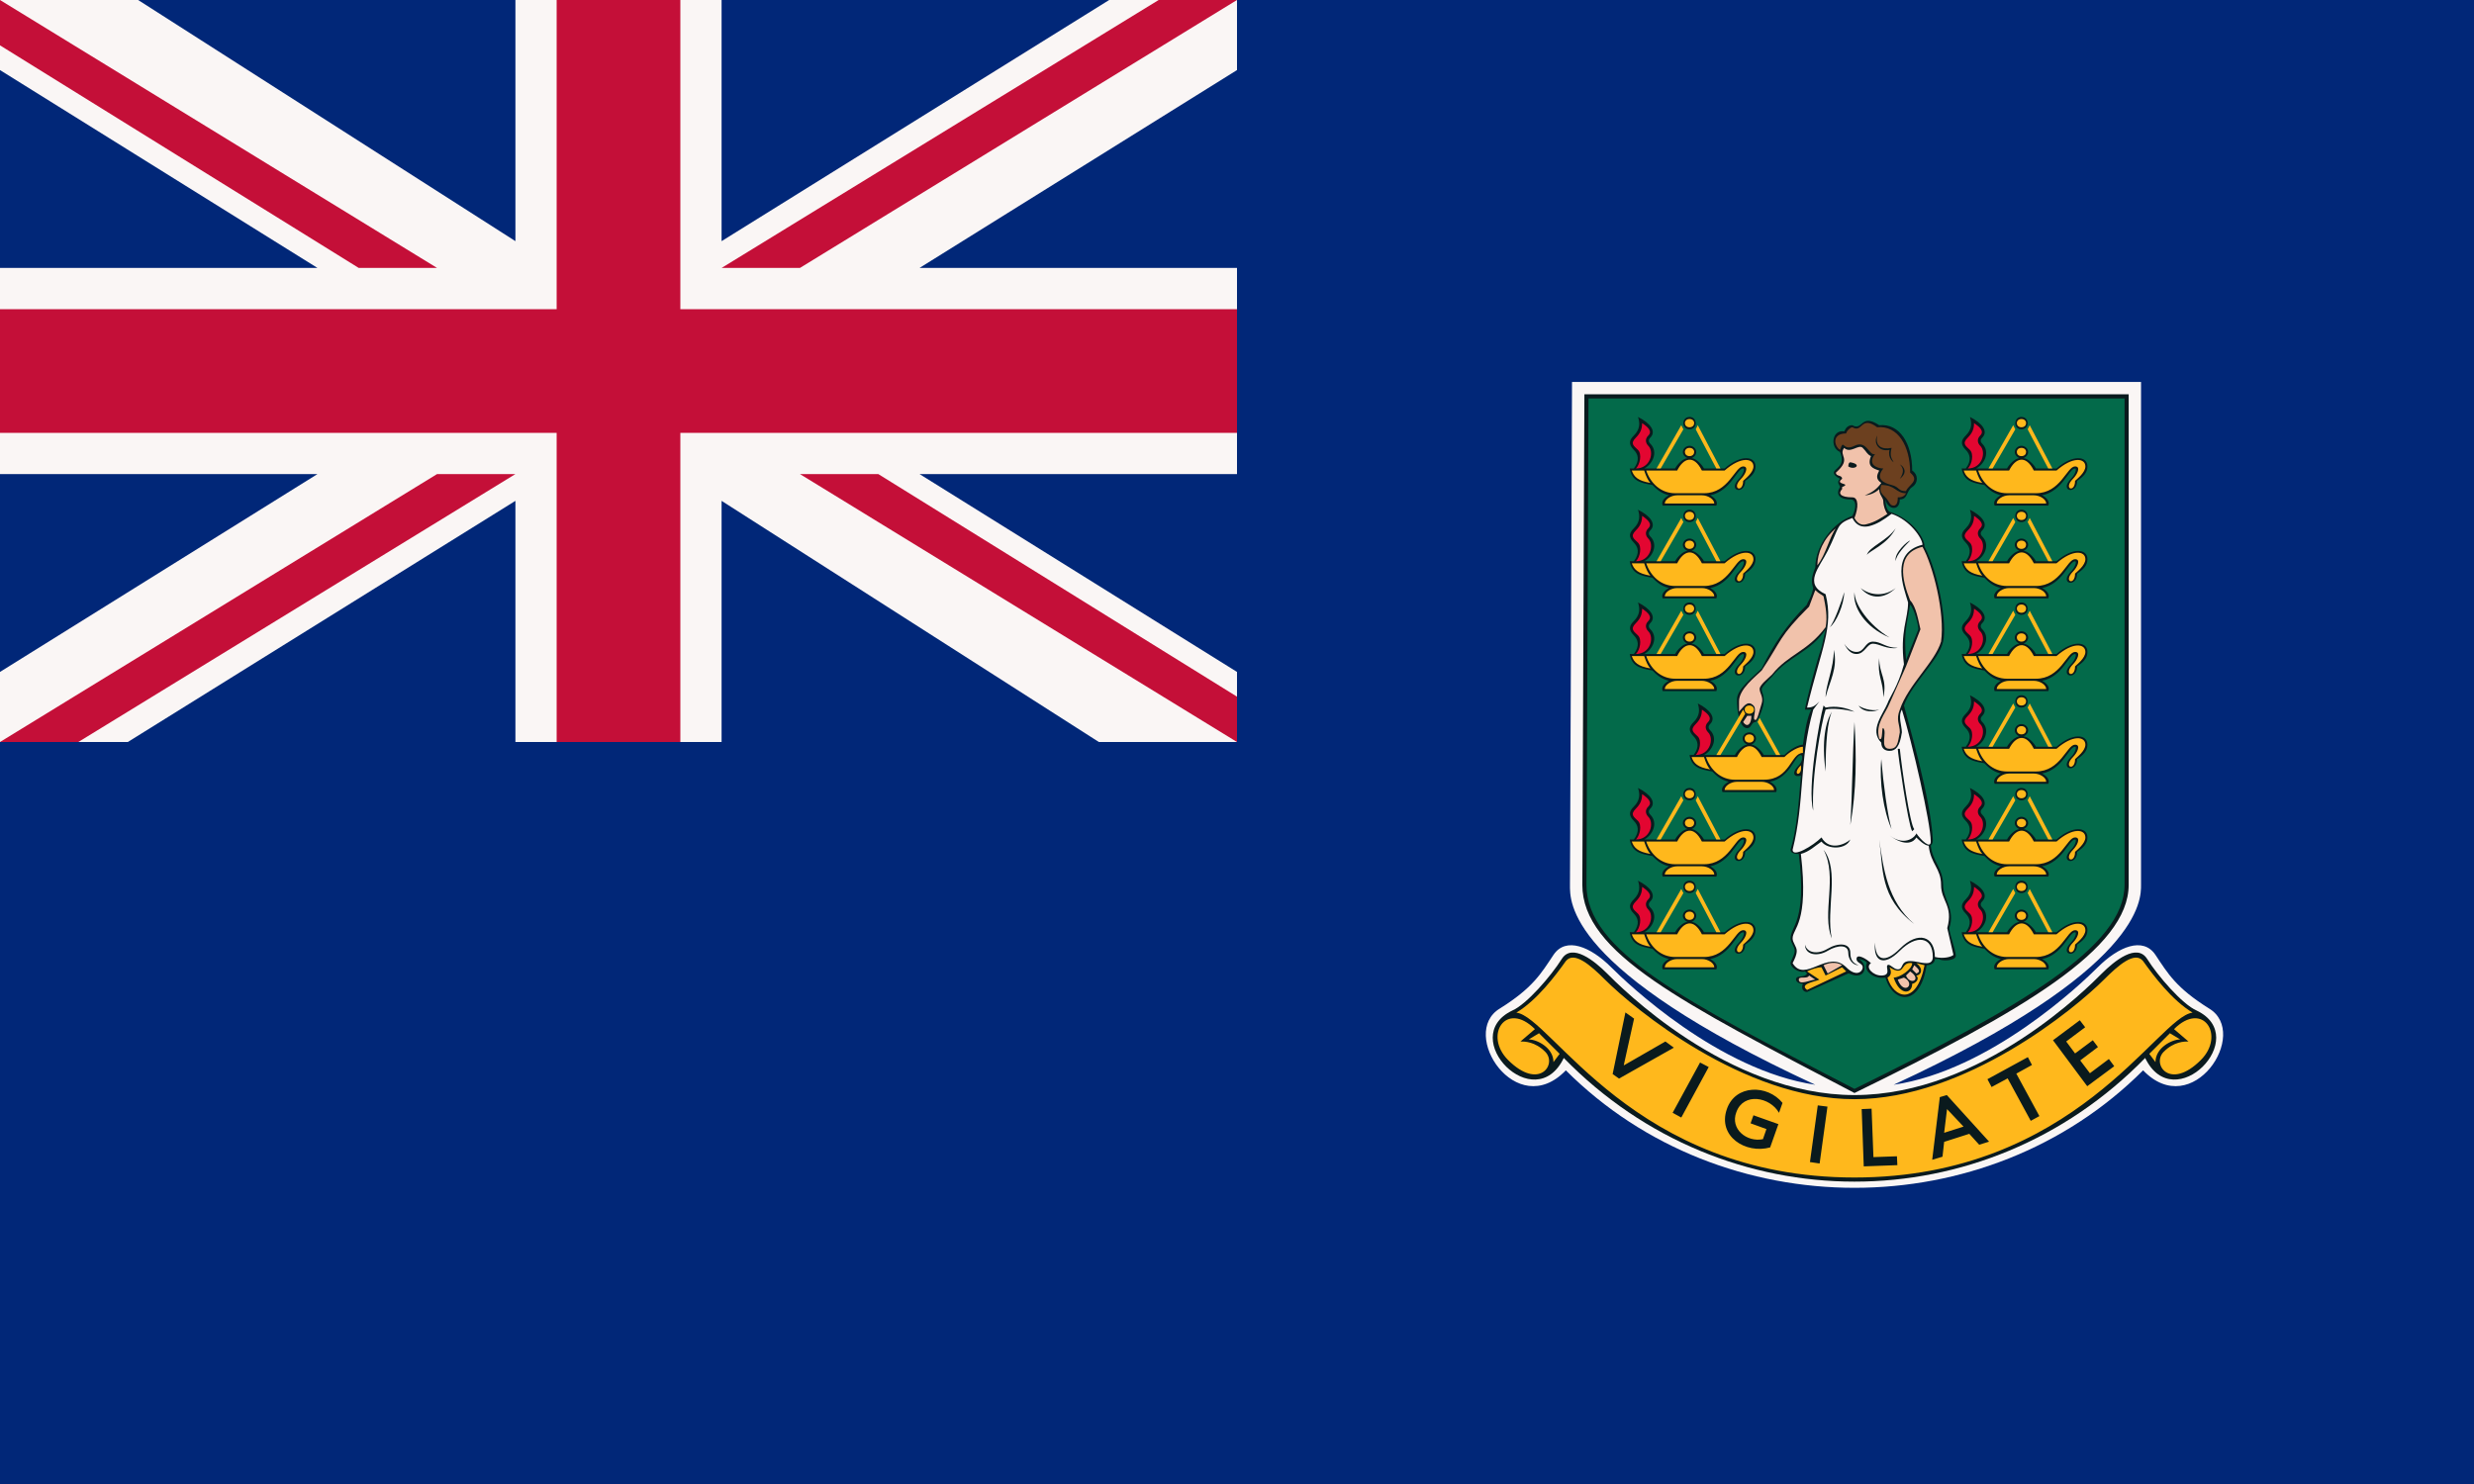
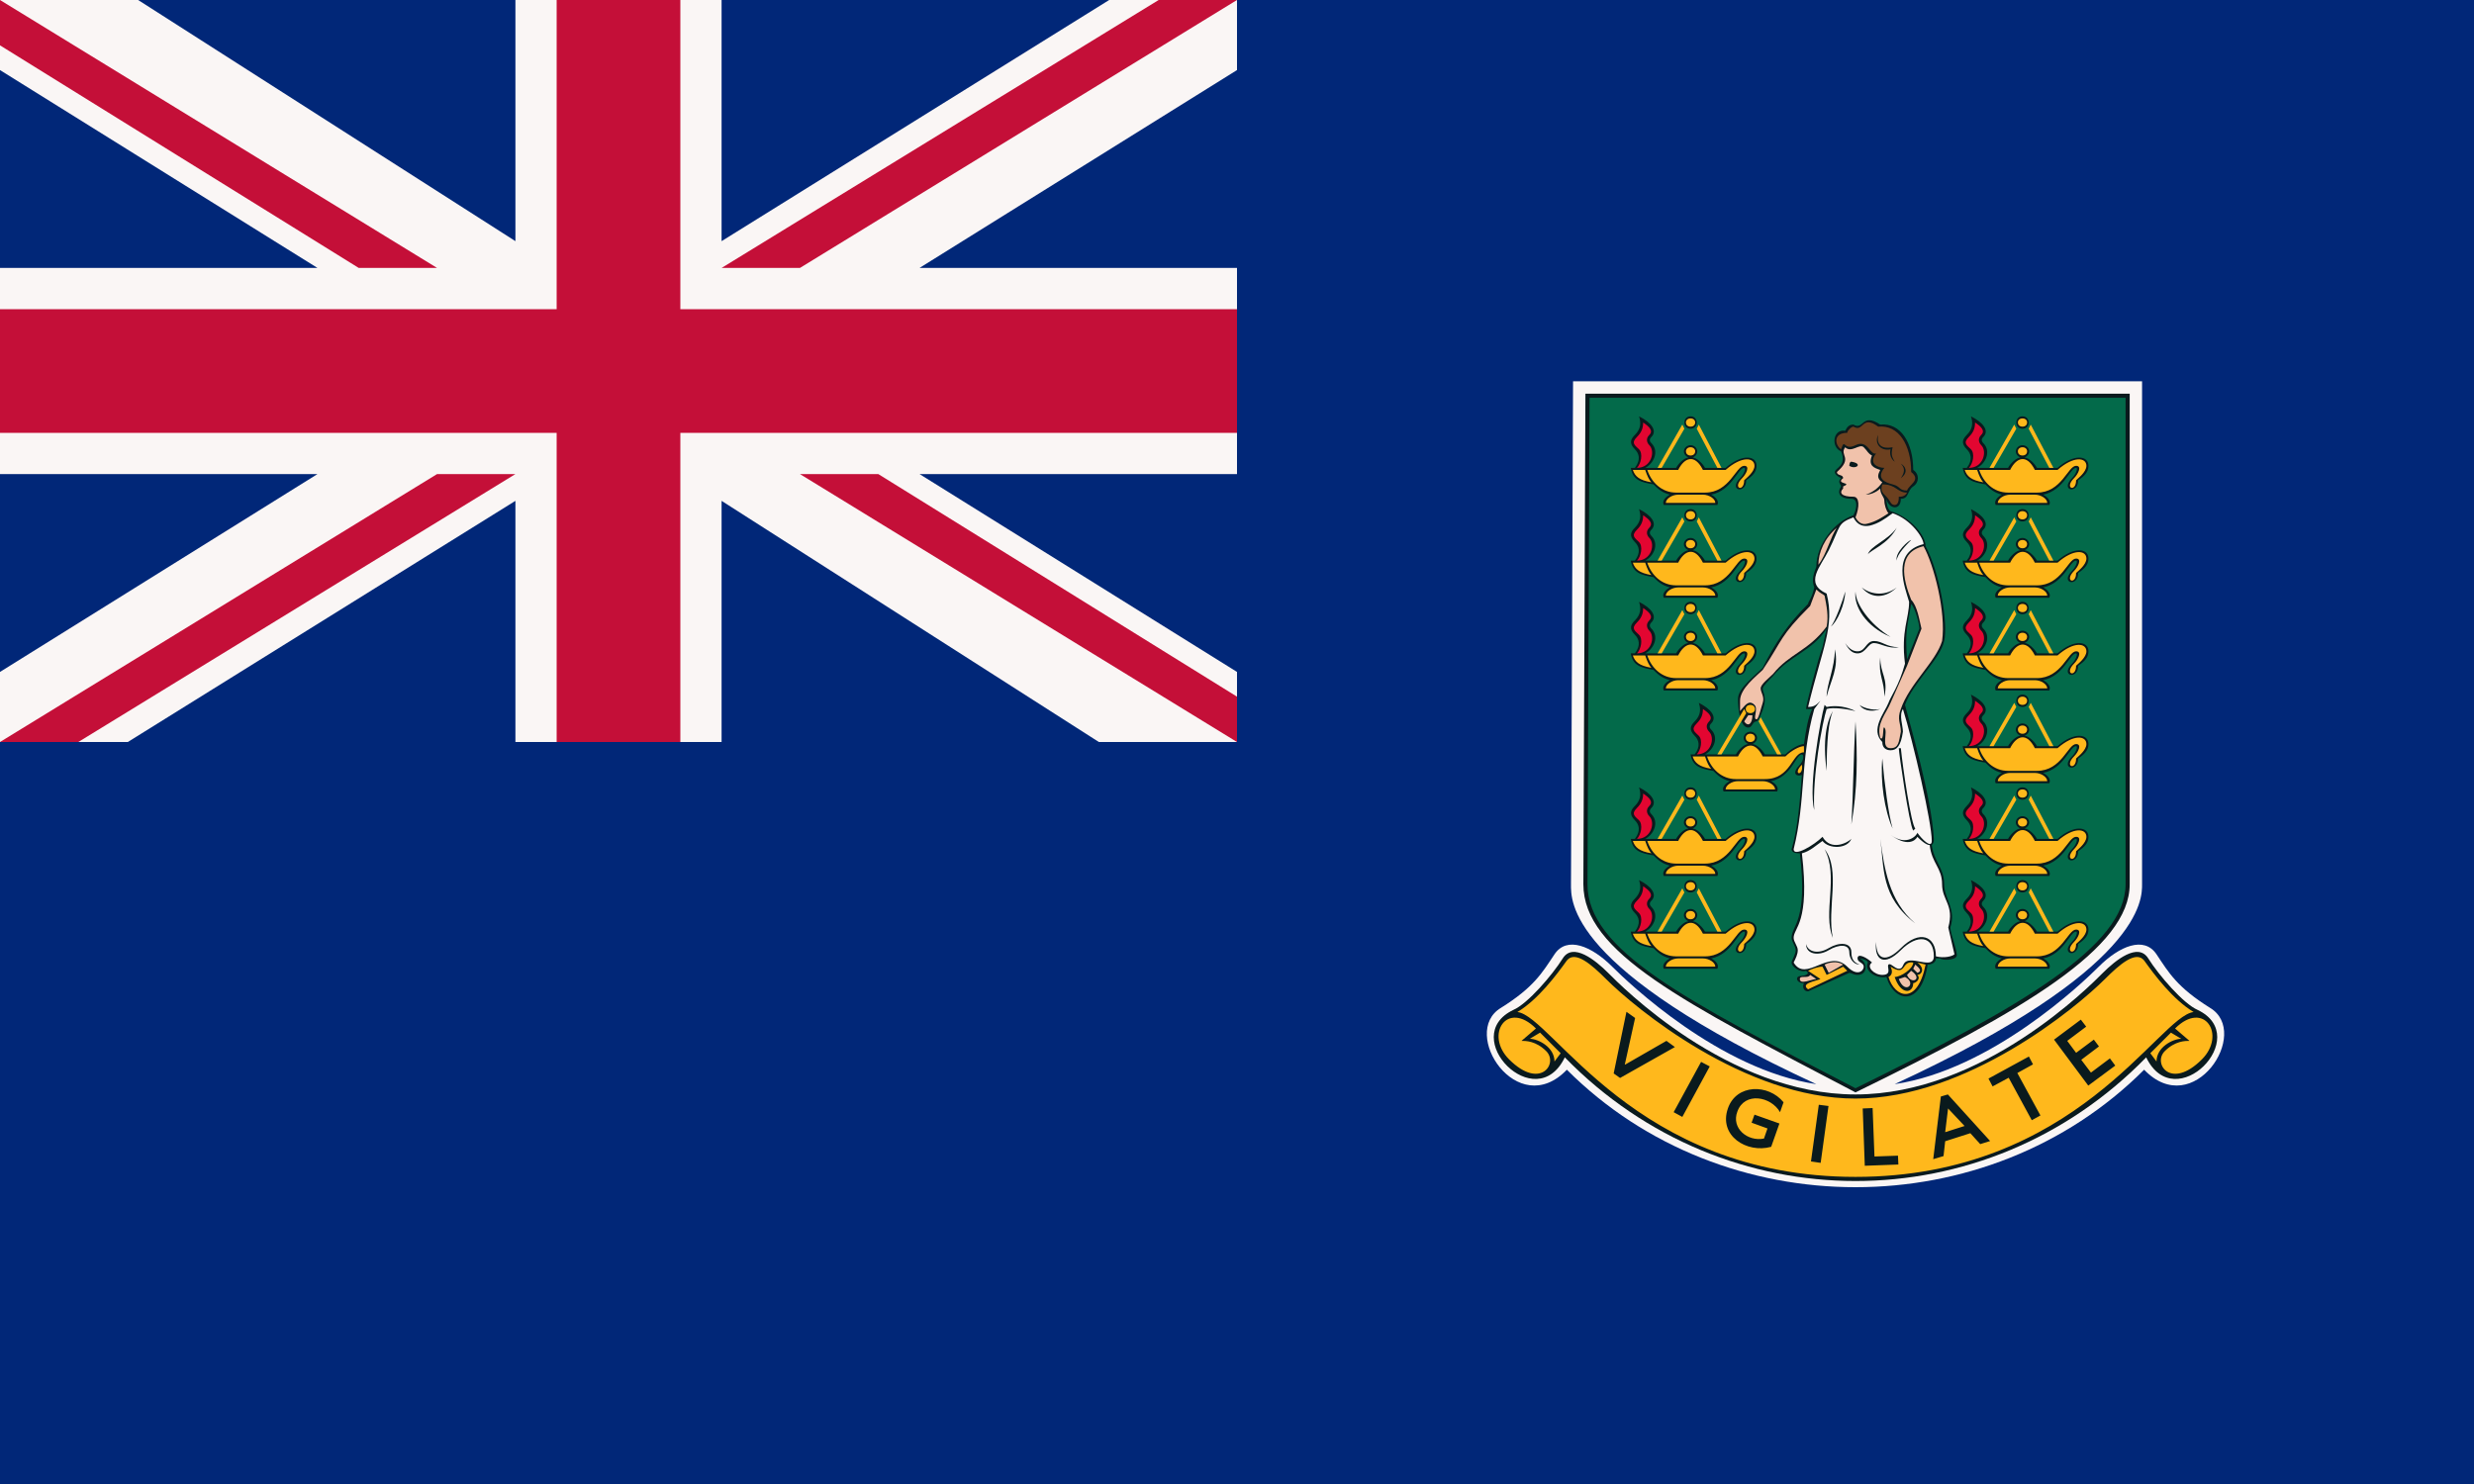
<svg xmlns="http://www.w3.org/2000/svg" width="1200" height="720">
  <path fill="#012778" d="M0 0h1200v720H0z" />
-   <path fill="#faf6f5" d="M350 117V0H250v117L67 0H0v34l154 96H0v100h154L0 326v34h62l188-117v117h100V243l183 117h67v-34l-154-96h154V130H446l154-96V0h-62zm721.5 372.3c-16-10-20-17-26-26s-18-4-28 6c-8 8-52 50-99 57 121-56 120-90 120-97v-244h-276l-1 244c0 8-2 41 119 97-47-7-91-49-99-57-10-10-22-15-28-6s-10 16-26 26c-20 12 8 55 32 30 38 38 89 57 140 57s102-19 140-57c24 25 52-18 32-30" />
+   <path fill="#faf6f5" d="M350 117V0H250v117L67 0H0v34l154 96H0v100h154L0 326v34h62l188-117v117h100V243l183 117h67v-34l-154-96h154V130H446l154-96V0h-62zm722 372c-16-10-20-17-26-26s-18-4-28 6c-8 8-52 50-99 57 121-56 120-90 120-97V185H763l-1 244c0 8-2 41 119 97-47-7-91-49-99-57-10-10-22-15-28-6s-10 16-26 26c-20 12 8 55 32 30 38 38 89 57 140 57s102-19 140-57c24 25 52-18 32-30" />
  <path fill="#c40f38" d="M174 130 0 22V0l212 130zM330 0h-60v150H0v60h270v150h60V210h270v-60H330zm270 0h-38L350 130h38zM0 360h38l212-130h-38zm388-130 212 130v-22L426 230z" />
-   <path fill="#0a1a1d" d="M899.5 530.3c-84-44-132-68-132-101l1-238h264v238c0 31-51 61-133 101m0 43c-51 0-102-20-141-60-14 29-52-10-25-23 7-3 19-17 24-25s16 1 22 7 58 59 120 59 114-53 120-59 17-15 22-7 17 22 24 25c27 13-11 52-25 23-39 40-90 60-141 60m-11-228c-2 5-3 14-3 29-2-15 0-24 3-29m31-73c-1-4 6-10 7-10-2 2-7 7-7 10m-14-3c1-4 10-7 14-13-4 8-13 11-14 13m-3 16c5 4 12 4 17 0-5 5-12 6-17 0m14 24c-12-5-18-15-17-22 0 6 7 16 17 22m-29-5c2-2 6-13 7-17 0 6-4 15-7 17m13 12c4 0 4-5 8-5s6 3 12 3c-5 1-9-2-12-2s-4 5-8 5c-2 0-4-1-6-5 2 3 4 4 6 4m13 22c0-8-3-10-2-19 0 8 4 10 2 19m-2 6c-5 2-9 0-10-2 1 1 6 3 10 2m-26-6c0-6 4-14 4-23 2 9-2 15-4 23m27 135c5 0 2-4 3-5s3 2 5 2c3 0 1-4 6-4 3 0 5 1 8 1q3 0 3-3c0-10-8-11-16-3s-13 5-12-4c0 9 5 10 12 3 9-9 17-6 17 4 4 1 8 0 9-1l-3-13c3-11-3-13-3-21s-5-10-6-19c-2 0-5-3-6-4-1 2-5 5-13-1 8 6 13 0 13-1 2 3 7 8 7 4 0-9-9-48-14-64-2 3 0 8 0 11-1 7-3 9-6 9-2 0-4-1-4-4-6-6 1-14 3-19 1-3 5-8 8-19-2-16 2-22 2-30-2-7-9-24 7-28 0-3-6-12-15-15-4 3-7 5-11 6-5 1-7-2-8-4-8 3-6 4-12 16-4 8-12 16-1 21 4 16-2 26-9 55 3 0 4-1 6-3l-3 4c-7 25-4 44-10 68 0 4 10-2 14-6 4 7 12 3 14 1-2 5-11 5-14 1-3 2-6 5-10 6 4 34-4 36-4 41 0 2 2 4 2 6s-1 4-2 6c6 10 17-7 26 2 5 5 8 2 8 0s-3-2-3-4c0-3 5 0 7 2-3 2 1 6 5 6m15-70 1-1c-2-2-6-29-7-39h-1c0 2 5 37 7 40m-10-1c-4-9-6-23-5-34 1 12 3 27 5 34m-38-9c-3-11 3-44 5-51l1 1c5-1 10 0 14 2-4-1-11-2-14-1-2 6-7 33-6 49m18 7c1-17 1-33 2-50 1 17 1 33-2 50m31 48c-17-13-15-27-17-41 2 14 4 30 17 41m-40 7c-5-12 3-30-4-43 8 10 1 29 4 43m13 13c-3 0-5-3-5-6 0-4-5-4-10-1s-11 2-11-3c1 4 6 5 11 2s11-3 11 2c0 3 1 5 4 6" />
-   <path fill="#036a4a" d="M980.5 208.3c-4 0-4-6 0-6s4 6 0 6m-13 37c-1-2 1-4 3-5-4-1-6-3-8-5-6-1-10-2-11-8h2c3-4 2-7 0-9-3-3-2-5 0-7 3-3 3-6 2-9 6 3 9 7 6 10-1 1-1 2 0 3 4 4 1 10-3 12h15c1-2 4-5 6-5-4-2-2-6 1-6s5 4 1 6c2 0 5 3 6 5h10c8-7 15-6 15-1 0 3-2 5-5 7 0 7-9 5-3-1 2-2 3-5 2-5-3 0-6 11-16 13 2 1 4 3 3 5zm13 8c-4 0-4-6 0-6s4 6 0 6m-13 37c-1-2 1-4 3-5-4-1-6-3-8-5-6-1-10-2-11-8h2c3-4 2-7 0-9-3-3-2-5 0-7 3-3 3-6 2-9 6 3 9 7 6 10-1 1-1 2 0 3 4 4 1 10-3 12h15c1-2 4-5 6-5-4-2-2-6 1-6s5 4 1 6c2 0 5 3 6 5h10c8-7 15-6 15-1 0 3-2 5-5 7 0 7-9 5-3-1 2-2 3-5 2-5-3 0-6 11-16 13 2 1 4 3 3 5zm13 8c-4 0-4-6 0-6s4 6 0 6m-13 37c-1-2 1-4 3-5-4-1-6-3-8-5-6-1-10-2-11-8h2c3-4 2-7 0-9-3-3-2-5 0-7 3-3 3-6 2-9 6 3 9 7 6 10-1 1-1 2 0 3 4 4 1 10-3 12h15c1-2 4-5 6-5-4-2-2-6 1-6s5 4 1 6c2 0 5 3 6 5h10c8-7 15-6 15-1 0 3-2 5-5 7 0 7-9 5-3-1 2-2 3-5 2-5-3 0-6 11-16 13 2 1 4 3 3 5zm13 8c-4 0-4-6 0-6s4 6 0 6m-13 37c-1-2 1-4 3-5-4-1-6-3-8-5-6-1-10-2-11-8h2c3-4 2-7 0-9-3-3-2-5 0-7 3-3 3-6 2-9 6 3 9 7 6 10-1 1-1 2 0 3 4 4 1 10-3 12h15c1-2 4-5 6-5-4-2-2-6 1-6s5 4 1 6c2 0 5 3 6 5h10c8-7 15-6 15-1 0 3-2 5-5 7 0 7-9 5-3-1 2-2 3-5 2-5-3 0-6 11-16 13 2 1 4 3 3 5zm-43-60 6-15c0-2-2-10-4-12-2 12-3 13-2 27m-105-112c-4 0-4-6 0-6s4 6 0 6m-13 37c-1-2 1-4 3-5-4-1-6-3-8-5-6-1-10-2-11-8h2c3-4 2-7 0-9-3-3-2-5 0-7 3-3 3-6 2-9 6 3 9 7 6 10-1 1-1 2 0 3 4 4 1 10-3 12h15c1-2 4-5 6-5-4-2-2-6 1-6s5 4 1 6c2 0 5 3 6 5h10c8-7 15-6 15-1 0 3-2 5-5 7 0 7-9 5-3-1 2-2 3-5 2-5-3 0-6 11-16 13 2 1 4 3 3 5zm174 143c-4 0-4-6 0-6s4 6 0 6m-13 37c-1-2 1-4 3-5-4-1-6-3-8-5-6-1-10-2-11-8h2c3-4 2-7 0-9-3-3-2-5 0-7 3-3 3-6 2-9 6 3 9 7 6 10-1 1-1 2 0 3 4 4 1 10-3 12h15c1-2 4-5 6-5-4-2-2-6 1-6s5 4 1 6c2 0 5 3 6 5h10c8-7 15-6 15-1 0 3-2 5-5 7 0 7-9 5-3-1 2-2 3-5 2-5-3 0-6 11-16 13 2 1 4 3 3 5zm-148-172c-4 0-4-6 0-6s4 6 0 6m-13 37c-1-2 1-4 3-5-4-1-6-3-8-5-6-1-10-2-11-8h2c3-4 2-7 0-9-3-3-2-5 0-7 3-3 3-6 2-9 6 3 9 7 6 10-1 1-1 2 0 3 4 4 1 10-3 12h15c1-2 4-5 6-5-4-2-2-6 1-6s5 4 1 6c2 0 5 3 6 5h10c8-7 15-6 15-1 0 3-2 5-5 7 0 7-9 5-3-1 2-2 3-5 2-5-3 0-6 11-16 13 2 1 4 3 3 5zm174 143c-4 0-4-6 0-6s4 6 0 6m-13 37c-1-2 1-4 3-5-4-1-6-3-8-5-6-1-10-2-11-8h2c3-4 2-7 0-9-3-3-2-5 0-7 3-3 3-6 2-9 6 3 9 7 6 10-1 1-1 2 0 3 4 4 1 10-3 12h15c1-2 4-5 6-5-4-2-2-6 1-6s5 4 1 6c2 0 5 3 6 5h10c8-7 15-6 15-1 0 3-2 5-5 7 0 7-9 5-3-1 2-2 3-5 2-5-3 0-6 11-16 13 2 1 4 3 3 5zm-68 58c81-40 131-69 131-99v-236h-260l-1 236c0 32 47 56 130 99m-80-230c-4 0-4-6 0-6s4 6 0 6m-13 37c-1-2 1-4 3-5-4-1-6-3-8-5-6-1-10-2-11-8h2c3-4 2-7 0-9-3-3-2-5 0-7 3-3 3-6 2-9 6 3 9 7 6 10-1 1-1 2 0 3 4 4 1 10-3 12h15c1-2 4-5 6-5-4-2-2-6 1-6s5 4 1 6c2 0 5 3 6 5h10c8-7 15-6 15-1 0 3-2 5-5 7 0 7-9 5-3-1 2-2 3-5 2-5-3 0-6 11-16 13 2 1 4 3 3 5zm13 53c-4 0-4-6 0-6s4 6 0 6m-13 37c-1-2 1-4 3-5-4-1-6-3-8-5-6-1-10-2-11-8h2c3-4 2-7 0-9-3-3-2-5 0-7 3-3 3-6 2-9 6 3 9 7 6 10-1 1-1 2 0 3 4 4 1 10-3 12h15c1-2 4-5 6-5-4-2-2-6 1-6s5 4 1 6c2 0 5 3 6 5h10c8-7 15-6 15-1 0 3-2 5-5 7 0 7-9 5-3-1 2-2 3-5 2-5-3 0-6 11-16 13 2 1 4 3 3 5zm13 8c-4 0-4-6 0-6s4 6 0 6m-13 37c-1-2 1-4 3-5-4-1-6-3-8-5-6-1-10-2-11-8h2c3-4 2-7 0-9-3-3-2-5 0-7 3-3 3-6 2-9 6 3 9 7 6 10-1 1-1 2 0 3 4 4 1 10-3 12h15c1-2 4-5 6-5-4-2-2-6 1-6s5 4 1 6c2 0 5 3 6 5h10c8-7 15-6 15-1 0 3-2 5-5 7 0 7-9 5-3-1 2-2 3-5 2-5-3 0-6 11-16 13 2 1 4 3 3 5zm70 11c-2 0-3-2-2-4-3 0-4-2-3-3s4 0 5-2l-1-1c-3 1-7-2-7-4 0-1 2-4 2-6s-2-4-2-6c0-6 8-8 4-41-1 0-4 0-4-2 3-10 4-23 5-36-3 1-5-1-1-5 2-2 2-5 1-5-3 0-5 11-15 13 2 1 4 3 3 5h-26c-1-2 1-4 3-5-4-1-6-3-8-5-6-1-10-2-11-8h2c3-4 2-7 0-9-3-3-2-5 0-7 3-3 3-6 2-9 6 3 9 7 6 10-1 1-1 2 0 3 4 4 1 10-3 12h15c1-2 4-5 6-5-4-2-2-6 1-6s5 4 1 6c2 0 5 3 6 5h10c3-3 7-5 9-5 1-7 2-13 4-17h-3c0-2 6-25 8-30l2-9c-7 11-18 13-26 23-2 2-5 5-5 6 0 2 1 2 1 6 0 3-3 10-4 10-2 0-2 3-4 3-4 0-5-9-5-14s8-11 12-15c6-12 12-21 22-31 0-1 2-3 3-8-1-3-1-5 1-10 0-11 9-22 18-25 2-4 2-8-1-8-6 0-7-3-5-6 0-1-2-2 0-4q-3-1.5-3-3c0-2 6-3 3-10-5-2-4-11 2-10 1-2 2-3 4-3 5 3 4-6 13 0 10-1 16 9 16 22 3 2 3 6 0 8s-2 6-6 6c0 6-6 5-7 0 0 5 2 6 2 6 10 3 17 12 17 17 7 13 11 38 9 46-2 9-15 20-19 31 2 8 13 45 14 65 0 1 0 2-1 3 1 8 6 11 6 19 0 7 6 12 3 21 0 3 4 13 3 14-1 2-7 2-8 1h-2c0 2-2 3-4 3-3 20-16 19-20 6-5 1-11-3-9-7 0-1-3-2-4-2 4 2 4 8-1 8-2 0-3-1-4-1z" />
-   <path fill="#ffb81c" d="M819.5 311.3c3 0 3-4 0-4s-3 4 0 4m161-104c3 0 3-4 0-4s-3 4 0 4m13 20-10-19 1-2 11 21zm-13-6c3 0 3-4 0-4s-3 4 0 4m-7 18h14c12 0 15-13 19-13 3 0 1 4-1 6-5 5 1 7 1 1 1-1 5-4 5-7 0-4-6-5-14 2h-11c-4-8-9-6-12 0h-15c2 6 7 11 14 11m-9-12 12-21 1 2-11 19zm4 17h24c0-2-3-4-6-4h-12c-3 0-6 2-6 4m12 8c3 0 3-4 0-4s-3 4 0 4m13 20-10-19 1-2 11 21zm-32-38c-1-1-2-3-3-6h-6c1 3 3 5 9 6m19 32c3 0 3-4 0-4s-3 4 0 4m-7 18h14c12 0 15-13 19-13 3 0 1 4-1 6-5 5 1 7 1 1 1-1 5-4 5-7 0-4-6-5-14 2h-11c-4-8-9-6-12 0h-15c2 6 7 11 14 11m-9-12 12-21 1 2-11 19zm4 17h24c0-2-3-4-6-4h-12c-3 0-6 2-6 4m12 8c3 0 3-4 0-4s-3 4 0 4m13 20-10-19 1-2 11 21zm-32-38c-1-1-2-3-3-6h-6c1 3 3 5 9 6m19 32c3 0 3-4 0-4s-3 4 0 4m-7 18h14c12 0 15-13 19-13 3 0 1 4-1 6-5 5 1 7 1 1 1-1 5-4 5-7 0-4-6-5-14 2h-11c-4-8-9-6-12 0h-15c2 6 7 11 14 11m-9-12 12-21 1 2-11 19zm4 17h24c0-2-3-4-6-4h-12c-3 0-6 2-6 4m12 8c3 0 3-4 0-4s-3 4 0 4m13 20-10-19 1-2 11 21zm-32-38c-1-1-2-3-3-6h-6c1 3 3 5 9 6m19 32c3 0 3-4 0-4s-3 4 0 4m-7 18h14c12 0 15-13 19-13 3 0 1 4-1 6-5 5 1 7 1 1 1-1 5-4 5-7 0-4-6-5-14 2h-11c-4-8-9-6-12 0h-15c2 6 7 11 14 11m-9-12 12-21 1 2-11 19zm-145-155c3 0 3-4 0-4s-3 4 0 4m13 20-10-19 1-2 11 21zm136 152h24c0-2-3-4-6-4h-12c-3 0-6 2-6 4m-149-158c3 0 3-4 0-4s-3 4 0 4m-7 18h14c12 0 15-13 19-13 3 0 1 4-1 6-5 5 1 7 1 1 1-1 5-4 5-7 0-4-6-5-14 2h-11c-4-8-9-6-12 0h-15c2 6 7 11 14 11m-9-12 12-21 1 2-11 19zm177 160c3 0 3-4 0-4s-3 4 0 4m13 20-10-19 1-2 11 21zm-32-38c-1-1-2-3-3-6h-6c1 3 3 5 9 6m19 32c3 0 3-4 0-4s-3 4 0 4m-7 18h14c12 0 15-13 19-13 3 0 1 4-1 6-5 5 1 7 1 1 1-1 5-4 5-7 0-4-6-5-14 2h-11c-4-8-9-6-12 0h-15c2 6 7 11 14 11m-9-12 12-21 1 2-11 19zm-157-163h24c0-2-3-4-6-4h-12c-3 0-6 2-6 4m12 8c3 0 3-4 0-4s-3 4 0 4m13 20-10-19 1-2 11 21zm-32-38c-1-1-2-3-3-6h-6c1 3 3 5 9 6m168 190h24c0-2-3-4-6-4h-12c-3 0-6 2-6 4m-149-158c3 0 3-4 0-4s-3 4 0 4m248 248c12-12 1-29-13-15l7 6c-2 0-7 0-12 5-6 6 3 19 18 4m-255-230h14c12 0 15-13 19-13 3 0 1 4-1 6-5 5 1 7 1 1 1-1 5-4 5-7 0-4-6-5-14 2h-11c-4-8-9-6-12 0h-15c2 6 7 11 14 11m-9-12 12-21 1 2-11 19zm177 160c3 0 3-4 0-4s-3 4 0 4m13 20-10-19 1-2 11 21zm-32-38c-1-1-2-3-3-6h-6c1 3 3 5 9 6m84 101c0-7 8-11 12-11l-5-3-10 10zm-184-149-9-16 1-2 10 18zm12 5c-5 5 1 6 0 0m-25-11c3 0 3-4 0-4s-3 4 0 4m26 5c-6 0-6 13-19 13h-14c-7 0-12-5-14-11h15c3-6 8-8 12 0h11c3-3 7-5 9-5zm-42 1 13-22 1 2-12 20zm4 17h24c0-2-3-4-6-4h-12c-3 0-6 2-6 4m-7-10c-1-1-2-3-3-6h-6c1 3 3 5 9 6m151 73c3 0 3-4 0-4s-3 4 0 4m-7 18h14c12 0 15-13 19-13 3 0 1 4-1 6-5 5 1 7 1 1 1-1 5-4 5-7 0-4-6-5-14 2h-11c-4-8-9-6-12 0h-15c2 6 7 11 14 11m-9-12 12-21 1 2-11 19zm-157-163h24c0-2-3-4-6-4h-12c-3 0-6 2-6 4m12 8c3 0 3-4 0-4s-3 4 0 4m13 20-10-19 1-2 11 21zm-32-38c-1-1-2-3-3-6h-6c1 3 3 5 9 6m168 190h24c0-2-3-4-6-4h-12c-3 0-6 2-6 4m-120-123c3 0 3-4 0-4s-3 4 0 4m-36-17h14c12 0 15-13 19-13 3 0 1 4-1 6-5 5 1 7 1 1 1-1 5-4 5-7 0-4-6-5-14 2h-11c-4-8-9-6-12 0h-15c2 6 7 11 14 11m-9-12 12-21 1 2-11 19zm158 142c-1-1-2-3-3-6h-6c1 3 3 5 9 6m-154-125h24c0-2-3-4-6-4h-12c-3 0-6 2-6 4m-7-10c-1-1-2-3-3-6h-6c1 3 3 5 9 6m127 153c0 5-6 6-9-3 3 0 9-4 9-7-6-1-3 7-11 2 1 2 1 4-1 5 3 10 14 14 18-6l-4-1c4 3 2 6 0 6 2 2-1 4-2 4m-108-90c3 0 3-4 0-4s-3 4 0 4m13 20-10-19 1-2 11 21zm-13-6c3 0 3-4 0-4s-3 4 0 4m-7 18h14c12 0 15-13 19-13 3 0 1 4-1 6-5 5 1 7 1 1 1-1 5-4 5-7 0-4-6-5-14 2h-11c-4-8-9-6-12 0h-15c2 6 7 11 14 11m-9-12 12-21 1 2-11 19zm73 73 19-9-2-2-8 4-2-4c-2 0-5 1-7 2l6 4c-2 1-10 2-6 5m-69-56h24c0-2-3-4-6-4h-12c-3 0-6 2-6 4m12 8c3 0 3-4 0-4s-3 4 0 4m13 20-10-19 1-2 11 21zm-32-38c-1-1-2-3-3-6h-6c1 3 3 5 9 6m19 32c3 0 3-4 0-4s-3 4 0 4m-7 18h14c12 0 15-13 19-13 3 0 1 4-1 6-5 5 1 7 1 1 1-1 5-4 5-7 0-4-6-5-14 2h-11c-4-8-9-6-12 0h-15c2 6 7 11 14 11m-9-12 12-21 1 2-11 19zm4 17h24c0-2-3-4-6-4h-12c-3 0-6 2-6 4m-7-10c-1-1-2-3-3-6h-6c1 3 3 5 9 6m-47 56 3-4-10-10-5 3c4 0 12 4 12 11m-22-1c15 15 24 2 18-4-5-5-10-5-12-5l7-6c-14-14-25 3-13 15m308-48c-4-5-12 2-19 9-14 14-67 58-121 58s-107-44-121-58c-7-7-15-14-19-9-5 7-14 19-24 25 17 2 57 80 164 80s147-78 164-80c-10-6-19-18-24-25m-257.3 54.8 6.2-29.9 4.2 3-5 22.6h.2l20-11.5 4.1 3-26.6 15zm33.3 21.1-4.2-2.3 13.3-24.4 4.2 2.2zm47.4-2.3c-4.4-7.7-17.2-10-20.7-.3-3.1 8.1 5 14.7 12.9 13.1l1.7-4.9-7.7-2.8 1.4-3.9 12.1 4.3-4 11.3c-11.9 3.3-25.6-5.4-21-18.6 4.1-12 19.7-12 27-3zm19.7 24.6-4.7-.7 3.8-27.5 4.7.6zm21.4 1.4-1-27.8 4.8-.2.9 23.5 11.4-.4.2 4.3zm56-10.5-4.8-5.3L943 554l-.8 7.2-5 1.5 3.7-30.4 3.4-1 20.5 22.6zm25-11.6-11.2-20.6-7.8 4.2-2-3.8 19.6-10.7 2 3.8-7.6 4.2 11.2 20.6zm27.4-16.8-16.6-22.3 13-9.7 2.6 3.4-9.2 6.9 4.3 5.8 8.6-6.4 2.5 3.3-8.6 6.5 4.7 6.2 9.2-6.9 2.6 3.5zm-60 19.6-8-8.5-1.4 11.5z" />
-   <path fill="#f1c2ab" d="M905.5 254.3c4-1 7-3 10-5-1-1-2-4-2-6s-2-3-2-6c-2 2-5 3-7 3 3-1 6-3 8-6-3-2-2-4-1-6-3-1-6-2-4-7-2-1-2-2-4-4s-6 3-9 0c-3 4 4 5-4 12 0 2 3 1 3 3-4 3 5 2 0 4v1c-2 2-1 4 5 4 3 0 3 5 1 10 1 2 3 4 6 3m-58 93-2 3c2 3 4 1 4-3zm49-121s0-2 1-2c6 1 2 4-1 2m20 137c4 0 4-3 5-8 0-4-2-6 0-11 4-12 17-23 20-33 2-14-4-37-9-46-13 3-10 16-6 26 3 3 4 10 5 14l-7 18-8 18c-2 5-7 10-5 17 2 2 1-6 2-5 2 2-2 10 3 10m-73-18c2-2 4-6 7-3 2 2-1 7 1 7 1 0 2-5 3-8s-1-5-1-7 4-5 6-7c8-10 17-11 26-23 1-5 0-10-1-15-1-1-2-1-4-3l-3 8c-15 15-13 16-23 31-3 3-11 9-11 15zm86 127c3-1 0-3-1-4l-1 2zm-5 1c2 5 8 2 2-2zm-4 2c3 8 9 2 3-1zm-34-3 7-4c-3-2-7-1-9 0zm-14 3c0 3 6 0 8 0l-3-2c-1 2-5 0-5 2m9-201c4-5 6-14 9-18-6 5-9 12-9 18" />
-   <path fill="#6c401f" d="M926.5 229.3c0-13-6-23-16-22-8-6-7 3-12 0-1 0-3 2-3 3-7 0-6 6-3 8 2-6 1 1 7-2s7 5 10 4c-4 5 1 7 4 7-4 5 0 7 4 8s3 3 7 3c1-3 7-5 2-9m-10-11c-5 1-8-3-6-7-1 5 2 7 7 6-1 4 0 5 1 7 0 0-3-2-2-6m5 14c2-3 2-5 0-7 2 1 4 4 0 7m-7 9c2 2 2 4 4 4s2-3 2-4c1 0 3 0 4-2-5 0-5-4-12-4-1 3 0 4 2 6" />
-   <path fill="#e30631" d="M955.5 218.3c2 2 1 7-1 9 7 0 9-8 6-11-1-1-2-3 0-5s0-4-3-6c0 3-1 5-3 7-3 3-1 4 1 6m5 38c2-2 0-4-3-6 0 3-1 5-3 7-3 3-1 4 1 6s1 7-1 9c7 0 9-8 6-11-1-1-2-3 0-5m0 45c2-2 0-4-3-6 0 3-1 5-3 7-3 3-1 4 1 6s1 7-1 9c7 0 9-8 6-11-1-1-2-3 0-5m0 45c2-2 0-4-3-6 0 3-1 5-3 7-3 3-1 4 1 6s1 7-1 9c7 0 9-8 6-11-1-1-2-3 0-5m-161-135c2-2 0-4-3-6 0 3-1 5-3 7-3 3-1 4 1 6s1 7-1 9c7 0 9-8 6-11-1-1-2-3 0-5m161 180c2-2 0-4-3-6 0 3-1 5-3 7-3 3-1 4 1 6s1 7-1 9c7 0 9-8 6-11-1-1-2-3 0-5m-132-41c2-2 0-4-3-6 0 3-1 5-3 7-3 3-1 4 1 6s1 7-1 9c7 0 9-8 6-11-1-1-2-3 0-5m-29-94c2-2 0-4-3-6 0 3-1 5-3 7-3 3-1 4 1 6s1 7-1 9c7 0 9-8 6-11-1-1-2-3 0-5m161 180c2-2 0-4-3-6 0 3-1 5-3 7-3 3-1 4 1 6s1 7-1 9c7 0 9-8 6-11-1-1-2-3 0-5m-161-135c2-2 0-4-3-6 0 3-1 5-3 7-3 3-1 4 1 6s1 7-1 9c7 0 9-8 6-11-1-1-2-3 0-5m0 90c2-2 0-4-3-6 0 3-1 5-3 7-3 3-1 4 1 6s1 7-1 9c7 0 9-8 6-11-1-1-2-3 0-5m0 45c2-2 0-4-3-6 0 3-1 5-3 7-3 3-1 4 1 6s1 7-1 9c7 0 9-8 6-11-1-1-2-3 0-5" />
+   <path fill="#0a1a1d" d="M900 530c-84-44-132-68-132-101l1-238h264v238c0 31-51 61-133 101m0 43c-51 0-102-20-141-60-14 29-52-10-25-23 7-3 19-17 24-25s16 1 22 7 58 59 120 59 114-53 120-59 17-15 22-7 17 22 24 25c27 13-11 52-25 23-39 40-90 60-141 60m-11-228c-2 5-3 14-3 29-2-15 0-24 3-29m31-73c-1-4 6-10 7-10-2 2-7 7-7 10m-14-3c1-4 10-7 14-13-4 8-13 11-14 13m-3 16c5 4 12 4 17 0-5 5-12 6-17 0m14 24c-12-5-18-15-17-22 0 6 7 16 17 22m-29-5c2-2 6-13 7-17 0 6-4 15-7 17m13 12c4 0 4-5 8-5s6 3 12 3c-5 1-9-2-12-2s-4 5-8 5c-2 0-4-1-6-5 2 3 4 4 6 4m13 22c0-8-3-10-2-19 0 8 4 10 2 19m-2 6c-5 2-9 0-10-2 1 1 6 3 10 2m-26-6c0-6 4-14 4-23 2 9-2 15-4 23m27 135c5 0 2-4 3-5s3 2 5 2c3 0 1-4 6-4 3 0 5 1 8 1q3 0 3-3c0-10-8-11-16-3s-13 5-12-4c0 9 5 10 12 3 9-9 17-6 17 4 4 1 8 0 9-1l-3-13c3-11-3-13-3-21s-5-10-6-19c-2 0-5-3-6-4-1 2-5 5-13-1 8 6 13 0 13-1 2 3 7 8 7 4 0-9-9-48-14-64-2 3 0 8 0 11-1 7-3 9-6 9-2 0-4-1-4-4-6-6 1-14 3-19 1-3 5-8 8-19-2-16 2-22 2-30-2-7-9-24 7-28 0-3-6-12-15-15-4 3-7 5-11 6-5 1-7-2-8-4-8 3-6 4-12 16-4 8-12 16-1 21 4 16-2 26-9 55 3 0 4-1 6-3l-3 4c-7 25-4 44-10 68 0 4 10-2 14-6 4 7 12 3 14 1-2 5-11 5-14 1-3 2-6 5-10 6 4 34-4 36-4 41 0 2 2 4 2 6s-1 4-2 6c6 10 17-7 26 2 5 5 8 2 8 0s-3-2-3-4c0-3 5 0 7 2-3 2 1 6 5 6m15-70 1-1c-2-2-6-29-7-39h-1c0 2 5 37 7 40m-10-1c-4-9-6-23-5-34 1 12 3 27 5 34m-38-9c-3-11 3-44 5-51l1 1c5-1 10 0 14 2-4-1-11-2-14-1-2 6-7 33-6 49m18 7c1-17 1-33 2-50 1 17 1 33-2 50m31 48c-17-13-15-27-17-41 2 14 4 30 17 41m-40 7c-5-12 3-30-4-43 8 10 1 29 4 43m13 13c-3 0-5-3-5-6 0-4-5-4-10-1s-11 2-11-3c1 4 6 5 11 2s11-3 11 2c0 3 1 5 4 6" />
+   <path fill="#036a4a" d="M981 208c-4 0-4-6 0-6s4 6 0 6m-13 37c-1-2 1-4 3-5-4-1-6-3-8-5-6-1-10-2-11-8h2c3-4 2-7 0-9-3-3-2-5 0-7 3-3 3-6 2-9 6 3 9 7 6 10-1 1-1 2 0 3 4 4 1 10-3 12h15c1-2 4-5 6-5-4-2-2-6 1-6s5 4 1 6c2 0 5 3 6 5h10c8-7 15-6 15-1 0 3-2 5-5 7 0 7-9 5-3-1 2-2 3-5 2-5-3 0-6 11-16 13 2 1 4 3 3 5zm13 8c-4 0-4-6 0-6s4 6 0 6m-13 37c-1-2 1-4 3-5-4-1-6-3-8-5-6-1-10-2-11-8h2c3-4 2-7 0-9-3-3-2-5 0-7 3-3 3-6 2-9 6 3 9 7 6 10-1 1-1 2 0 3 4 4 1 10-3 12h15c1-2 4-5 6-5-4-2-2-6 1-6s5 4 1 6c2 0 5 3 6 5h10c8-7 15-6 15-1 0 3-2 5-5 7 0 7-9 5-3-1 2-2 3-5 2-5-3 0-6 11-16 13 2 1 4 3 3 5zm13 8c-4 0-4-6 0-6s4 6 0 6m-13 37c-1-2 1-4 3-5-4-1-6-3-8-5-6-1-10-2-11-8h2c3-4 2-7 0-9-3-3-2-5 0-7 3-3 3-6 2-9 6 3 9 7 6 10-1 1-1 2 0 3 4 4 1 10-3 12h15c1-2 4-5 6-5-4-2-2-6 1-6s5 4 1 6c2 0 5 3 6 5h10c8-7 15-6 15-1 0 3-2 5-5 7 0 7-9 5-3-1 2-2 3-5 2-5-3 0-6 11-16 13 2 1 4 3 3 5zm13 8c-4 0-4-6 0-6s4 6 0 6m-13 37c-1-2 1-4 3-5-4-1-6-3-8-5-6-1-10-2-11-8h2c3-4 2-7 0-9-3-3-2-5 0-7 3-3 3-6 2-9 6 3 9 7 6 10-1 1-1 2 0 3 4 4 1 10-3 12h15c1-2 4-5 6-5-4-2-2-6 1-6s5 4 1 6c2 0 5 3 6 5h10c8-7 15-6 15-1 0 3-2 5-5 7 0 7-9 5-3-1 2-2 3-5 2-5-3 0-6 11-16 13 2 1 4 3 3 5zm-43-60 6-15c0-2-2-10-4-12-2 12-3 13-2 27M820 208c-4 0-4-6 0-6s4 6 0 6m-13 37c-1-2 1-4 3-5-4-1-6-3-8-5-6-1-10-2-11-8h2c3-4 2-7 0-9-3-3-2-5 0-7 3-3 3-6 2-9 6 3 9 7 6 10-1 1-1 2 0 3 4 4 1 10-3 12h15c1-2 4-5 6-5-4-2-2-6 1-6s5 4 1 6c2 0 5 3 6 5h10c8-7 15-6 15-1 0 3-2 5-5 7 0 7-9 5-3-1 2-2 3-5 2-5-3 0-6 11-16 13 2 1 4 3 3 5zm174 143c-4 0-4-6 0-6s4 6 0 6m-13 37c-1-2 1-4 3-5-4-1-6-3-8-5-6-1-10-2-11-8h2c3-4 2-7 0-9-3-3-2-5 0-7 3-3 3-6 2-9 6 3 9 7 6 10-1 1-1 2 0 3 4 4 1 10-3 12h15c1-2 4-5 6-5-4-2-2-6 1-6s5 4 1 6c2 0 5 3 6 5h10c8-7 15-6 15-1 0 3-2 5-5 7 0 7-9 5-3-1 2-2 3-5 2-5-3 0-6 11-16 13 2 1 4 3 3 5zM820 253c-4 0-4-6 0-6s4 6 0 6m-13 37c-1-2 1-4 3-5-4-1-6-3-8-5-6-1-10-2-11-8h2c3-4 2-7 0-9-3-3-2-5 0-7 3-3 3-6 2-9 6 3 9 7 6 10-1 1-1 2 0 3 4 4 1 10-3 12h15c1-2 4-5 6-5-4-2-2-6 1-6s5 4 1 6c2 0 5 3 6 5h10c8-7 15-6 15-1 0 3-2 5-5 7 0 7-9 5-3-1 2-2 3-5 2-5-3 0-6 11-16 13 2 1 4 3 3 5zm174 143c-4 0-4-6 0-6s4 6 0 6m-13 37c-1-2 1-4 3-5-4-1-6-3-8-5-6-1-10-2-11-8h2c3-4 2-7 0-9-3-3-2-5 0-7 3-3 3-6 2-9 6 3 9 7 6 10-1 1-1 2 0 3 4 4 1 10-3 12h15c1-2 4-5 6-5-4-2-2-6 1-6s5 4 1 6c2 0 5 3 6 5h10c8-7 15-6 15-1 0 3-2 5-5 7 0 7-9 5-3-1 2-2 3-5 2-5-3 0-6 11-16 13 2 1 4 3 3 5zm-68 58c81-40 131-69 131-99V193H771l-1 236c0 32 47 56 130 99m-80-230c-4 0-4-6 0-6s4 6 0 6m-13 37c-1-2 1-4 3-5-4-1-6-3-8-5-6-1-10-2-11-8h2c3-4 2-7 0-9-3-3-2-5 0-7 3-3 3-6 2-9 6 3 9 7 6 10-1 1-1 2 0 3 4 4 1 10-3 12h15c1-2 4-5 6-5-4-2-2-6 1-6s5 4 1 6c2 0 5 3 6 5h10c8-7 15-6 15-1 0 3-2 5-5 7 0 7-9 5-3-1 2-2 3-5 2-5-3 0-6 11-16 13 2 1 4 3 3 5zm13 53c-4 0-4-6 0-6s4 6 0 6m-13 37c-1-2 1-4 3-5-4-1-6-3-8-5-6-1-10-2-11-8h2c3-4 2-7 0-9-3-3-2-5 0-7 3-3 3-6 2-9 6 3 9 7 6 10-1 1-1 2 0 3 4 4 1 10-3 12h15c1-2 4-5 6-5-4-2-2-6 1-6s5 4 1 6c2 0 5 3 6 5h10c8-7 15-6 15-1 0 3-2 5-5 7 0 7-9 5-3-1 2-2 3-5 2-5-3 0-6 11-16 13 2 1 4 3 3 5zm13 8c-4 0-4-6 0-6s4 6 0 6m-13 37c-1-2 1-4 3-5-4-1-6-3-8-5-6-1-10-2-11-8h2c3-4 2-7 0-9-3-3-2-5 0-7 3-3 3-6 2-9 6 3 9 7 6 10-1 1-1 2 0 3 4 4 1 10-3 12h15c1-2 4-5 6-5-4-2-2-6 1-6s5 4 1 6c2 0 5 3 6 5h10c8-7 15-6 15-1 0 3-2 5-5 7 0 7-9 5-3-1 2-2 3-5 2-5-3 0-6 11-16 13 2 1 4 3 3 5zm70 11c-2 0-3-2-2-4-3 0-4-2-3-3s4 0 5-2l-1-1c-3 1-7-2-7-4 0-1 2-4 2-6s-2-4-2-6c0-6 8-8 4-41-1 0-4 0-4-2 3-10 4-23 5-36-3 1-5-1-1-5 2-2 2-5 1-5-3 0-5 11-15 13 2 1 4 3 3 5h-26c-1-2 1-4 3-5-4-1-6-3-8-5-6-1-10-2-11-8h2c3-4 2-7 0-9-3-3-2-5 0-7 3-3 3-6 2-9 6 3 9 7 6 10-1 1-1 2 0 3 4 4 1 10-3 12h15c1-2 4-5 6-5-4-2-2-6 1-6s5 4 1 6c2 0 5 3 6 5h10c3-3 7-5 9-5 1-7 2-13 4-17h-3c0-2 6-25 8-30l2-9c-7 11-18 13-26 23-2 2-5 5-5 6 0 2 1 2 1 6 0 3-3 10-4 10-2 0-2 3-4 3-4 0-5-9-5-14s8-11 12-15c6-12 12-21 22-31 0-1 2-3 3-8-1-3-1-5 1-10 0-11 9-22 18-25 2-4 2-8-1-8-6 0-7-3-5-6 0-1-2-2 0-4q-3-1.5-3-3c0-2 6-3 3-10-5-2-4-11 2-10 1-2 2-3 4-3 5 3 4-6 13 0 10-1 16 9 16 22 3 2 3 6 0 8s-2 6-6 6c0 6-6 5-7 0 0 5 2 6 2 6 10 3 17 12 17 17 7 13 11 38 9 46-2 9-15 20-19 31 2 8 13 45 14 65 0 1 0 2-1 3 1 8 6 11 6 19 0 7 6 12 3 21 0 3 4 13 3 14-1 2-7 2-8 1h-2c0 2-2 3-4 3-3 20-16 19-20 6-5 1-11-3-9-7 0-1-3-2-4-2 4 2 4 8-1 8-2 0-3-1-4-1z" />
+   <path fill="#ffb81c" d="M820 311c3 0 3-4 0-4s-3 4 0 4m161-104c3 0 3-4 0-4s-3 4 0 4m13 20-10-19 1-2 11 21zm-13-6c3 0 3-4 0-4s-3 4 0 4m-7 18h14c12 0 15-13 19-13 3 0 1 4-1 6-5 5 1 7 1 1 1-1 5-4 5-7 0-4-6-5-14 2h-11c-4-8-9-6-12 0h-15c2 6 7 11 14 11m-9-12 12-21 1 2-11 19zm4 17h24c0-2-3-4-6-4h-12c-3 0-6 2-6 4m12 8c3 0 3-4 0-4s-3 4 0 4m13 20-10-19 1-2 11 21zm-32-38c-1-1-2-3-3-6h-6c1 3 3 5 9 6m19 32c3 0 3-4 0-4s-3 4 0 4m-7 18h14c12 0 15-13 19-13 3 0 1 4-1 6-5 5 1 7 1 1 1-1 5-4 5-7 0-4-6-5-14 2h-11c-4-8-9-6-12 0h-15c2 6 7 11 14 11m-9-12 12-21 1 2-11 19zm4 17h24c0-2-3-4-6-4h-12c-3 0-6 2-6 4m12 8c3 0 3-4 0-4s-3 4 0 4m13 20-10-19 1-2 11 21zm-32-38c-1-1-2-3-3-6h-6c1 3 3 5 9 6m19 32c3 0 3-4 0-4s-3 4 0 4m-7 18h14c12 0 15-13 19-13 3 0 1 4-1 6-5 5 1 7 1 1 1-1 5-4 5-7 0-4-6-5-14 2h-11c-4-8-9-6-12 0h-15c2 6 7 11 14 11m-9-12 12-21 1 2-11 19zm4 17h24c0-2-3-4-6-4h-12c-3 0-6 2-6 4m12 8c3 0 3-4 0-4s-3 4 0 4m13 20-10-19 1-2 11 21zm-32-38c-1-1-2-3-3-6h-6c1 3 3 5 9 6m19 32c3 0 3-4 0-4s-3 4 0 4m-7 18h14c12 0 15-13 19-13 3 0 1 4-1 6-5 5 1 7 1 1 1-1 5-4 5-7 0-4-6-5-14 2h-11c-4-8-9-6-12 0h-15c2 6 7 11 14 11m-9-12 12-21 1 2-11 19zM820 207c3 0 3-4 0-4s-3 4 0 4m13 20-10-19 1-2 11 21zm136 152h24c0-2-3-4-6-4h-12c-3 0-6 2-6 4M820 221c3 0 3-4 0-4s-3 4 0 4m-7 18h14c12 0 15-13 19-13 3 0 1 4-1 6-5 5 1 7 1 1 1-1 5-4 5-7 0-4-6-5-14 2h-11c-4-8-9-6-12 0h-15c2 6 7 11 14 11m-9-12 12-21 1 2-11 19zm177 160c3 0 3-4 0-4s-3 4 0 4m13 20-10-19 1-2 11 21zm-32-38c-1-1-2-3-3-6h-6c1 3 3 5 9 6m19 32c3 0 3-4 0-4s-3 4 0 4m-7 18h14c12 0 15-13 19-13 3 0 1 4-1 6-5 5 1 7 1 1 1-1 5-4 5-7 0-4-6-5-14 2h-11c-4-8-9-6-12 0h-15c2 6 7 11 14 11m-9-12 12-21 1 2-11 19zM808 244h24c0-2-3-4-6-4h-12c-3 0-6 2-6 4m12 8c3 0 3-4 0-4s-3 4 0 4m13 20-10-19 1-2 11 21zm-32-38c-1-1-2-3-3-6h-6c1 3 3 5 9 6m168 190h24c0-2-3-4-6-4h-12c-3 0-6 2-6 4M820 266c3 0 3-4 0-4s-3 4 0 4m248 248c12-12 1-29-13-15l7 6c-2 0-7 0-12 5-6 6 3 19 18 4M813 284h14c12 0 15-13 19-13 3 0 1 4-1 6-5 5 1 7 1 1 1-1 5-4 5-7 0-4-6-5-14 2h-11c-4-8-9-6-12 0h-15c2 6 7 11 14 11m-9-12 12-21 1 2-11 19zm177 160c3 0 3-4 0-4s-3 4 0 4m13 20-10-19 1-2 11 21zm-32-38c-1-1-2-3-3-6h-6c1 3 3 5 9 6m84 101c0-7 8-11 12-11l-5-3-10 10zM862 366l-9-16 1-2 10 18zm12 5c-5 5 1 6 0 0m-25-11c3 0 3-4 0-4s-3 4 0 4m26 5c-6 0-6 13-19 13h-14c-7 0-12-5-14-11h15c3-6 8-8 12 0h11c3-3 7-5 9-5zm-42 1 13-22 1 2-12 20zm4 17h24c0-2-3-4-6-4h-12c-3 0-6 2-6 4m-7-10c-1-1-2-3-3-6h-6c1 3 3 5 9 6m151 73c3 0 3-4 0-4s-3 4 0 4m-7 18h14c12 0 15-13 19-13 3 0 1 4-1 6-5 5 1 7 1 1 1-1 5-4 5-7 0-4-6-5-14 2h-11c-4-8-9-6-12 0h-15c2 6 7 11 14 11m-9-12 12-21 1 2-11 19zM808 289h24c0-2-3-4-6-4h-12c-3 0-6 2-6 4m12 8c3 0 3-4 0-4s-3 4 0 4m13 20-10-19 1-2 11 21zm-32-38c-1-1-2-3-3-6h-6c1 3 3 5 9 6m168 190h24c0-2-3-4-6-4h-12c-3 0-6 2-6 4M849 346c3 0 3-4 0-4s-3 4 0 4m-36-17h14c12 0 15-13 19-13 3 0 1 4-1 6-5 5 1 7 1 1 1-1 5-4 5-7 0-4-6-5-14 2h-11c-4-8-9-6-12 0h-15c2 6 7 11 14 11m-9-12 12-21 1 2-11 19zm158 142c-1-1-2-3-3-6h-6c1 3 3 5 9 6M808 334h24c0-2-3-4-6-4h-12c-3 0-6 2-6 4m-7-10c-1-1-2-3-3-6h-6c1 3 3 5 9 6m127 153c0 5-6 6-9-3 3 0 9-4 9-7-6-1-3 7-11 2 1 2 1 4-1 5 3 10 14 14 18-6l-4-1c4 3 2 6 0 6 2 2-1 4-2 4m-108-90c3 0 3-4 0-4s-3 4 0 4m13 20-10-19 1-2 11 21zm-13-6c3 0 3-4 0-4s-3 4 0 4m-7 18h14c12 0 15-13 19-13 3 0 1 4-1 6-5 5 1 7 1 1 1-1 5-4 5-7 0-4-6-5-14 2h-11c-4-8-9-6-12 0h-15c2 6 7 11 14 11m-9-12 12-21 1 2-11 19zm73 73 19-9-2-2-8 4-2-4c-2 0-5 1-7 2l6 4c-2 1-10 2-6 5m-69-56h24c0-2-3-4-6-4h-12c-3 0-6 2-6 4m12 8c3 0 3-4 0-4s-3 4 0 4m13 20-10-19 1-2 11 21zm-32-38c-1-1-2-3-3-6h-6c1 3 3 5 9 6m19 32c3 0 3-4 0-4s-3 4 0 4m-7 18h14c12 0 15-13 19-13 3 0 1 4-1 6-5 5 1 7 1 1 1-1 5-4 5-7 0-4-6-5-14 2h-11c-4-8-9-6-12 0h-15c2 6 7 11 14 11m-9-12 12-21 1 2-11 19zm4 17h24c0-2-3-4-6-4h-12c-3 0-6 2-6 4m-7-10c-1-1-2-3-3-6h-6c1 3 3 5 9 6m-47 56 3-4-10-10-5 3c4 0 12 4 12 11m-22-1c15 15 24 2 18-4-5-5-10-5-12-5l7-6c-14-14-25 3-13 15m308-48c-4-5-12 2-19 9-14 14-67 58-121 58s-107-44-121-58c-7-7-15-14-19-9-5 7-14 19-24 25 17 2 57 80 164 80s147-78 164-80c-10-6-19-18-24-25m-257.3 54.8 6.2-29.9 4.2 3-5 22.6h.2l20-11.5 4.1 3-26.6 15zm33.3 21.1-4.2-2.3 13.3-24.4 4.2 2.2zm47.4-2.3c-4.4-7.7-17.2-10-20.7-.3-3.1 8.1 5 14.7 12.9 13.1l1.7-4.9-7.7-2.8 1.4-3.9 12.1 4.3-4 11.3c-11.9 3.3-25.6-5.4-21-18.6 4.1-12 19.7-12 27-3zm19.7 24.6-4.7-.7 3.8-27.5 4.7.6zm21.4 1.4-1-27.8 4.8-.2.9 23.5 11.4-.4.2 4.3zm56-10.5-4.8-5.3-12.2 3.9-.8 7.2-5 1.5 3.7-30.4 3.4-1 20.5 22.6zm25-11.6-11.2-20.6-7.8 4.2-2-3.8 19.6-10.7 2 3.8-7.6 4.2 11.2 20.6zm27.4-16.8-16.6-22.3 13-9.7 2.6 3.4-9.2 6.9 4.3 5.8 8.6-6.4 2.5 3.3-8.6 6.5 4.7 6.2 9.2-6.9 2.6 3.5zm-60 19.6-8-8.5-1.4 11.5z" />
+   <path fill="#f1c2ab" d="M906 254c4-1 7-3 10-5-1-1-2-4-2-6s-2-3-2-6c-2 2-5 3-7 3 3-1 6-3 8-6-3-2-2-4-1-6-3-1-6-2-4-7-2-1-2-2-4-4s-6 3-9 0c-3 4 4 5-4 12 0 2 3 1 3 3-4 3 5 2 0 4v1c-2 2-1 4 5 4 3 0 3 5 1 10 1 2 3 4 6 3m-58 93-2 3c2 3 4 1 4-3zm49-121s0-2 1-2c6 1 2 4-1 2m20 137c4 0 4-3 5-8 0-4-2-6 0-11 4-12 17-23 20-33 2-14-4-37-9-46-13 3-10 16-6 26 3 3 4 10 5 14l-7 18-8 18c-2 5-7 10-5 17 2 2 1-6 2-5 2 2-2 10 3 10m-73-18c2-2 4-6 7-3 2 2-1 7 1 7 1 0 2-5 3-8s-1-5-1-7 4-5 6-7c8-10 17-11 26-23 1-5 0-10-1-15-1-1-2-1-4-3l-3 8c-15 15-13 16-23 31-3 3-11 9-11 15zm86 127c3-1 0-3-1-4l-1 2zm-5 1c2 5 8 2 2-2zm-4 2c3 8 9 2 3-1zm-34-3 7-4c-3-2-7-1-9 0zm-14 3c0 3 6 0 8 0l-3-2c-1 2-5 0-5 2m9-201c4-5 6-14 9-18-6 5-9 12-9 18" />
+   <path fill="#6c401f" d="M927 229c0-13-6-23-16-22-8-6-7 3-12 0-1 0-3 2-3 3-7 0-6 6-3 8 2-6 1 1 7-2s7 5 10 4c-4 5 1 7 4 7-4 5 0 7 4 8s3 3 7 3c1-3 7-5 2-9m-10-11c-5 1-8-3-6-7-1 5 2 7 7 6-1 4 0 5 1 7 0 0-3-2-2-6m5 14c2-3 2-5 0-7 2 1 4 4 0 7m-7 9c2 2 2 4 4 4s2-3 2-4c1 0 3 0 4-2-5 0-5-4-12-4-1 3 0 4 2 6" />
+   <path fill="#e30631" d="M956 218c2 2 1 7-1 9 7 0 9-8 6-11-1-1-2-3 0-5s0-4-3-6c0 3-1 5-3 7-3 3-1 4 1 6m5 38c2-2 0-4-3-6 0 3-1 5-3 7-3 3-1 4 1 6s1 7-1 9c7 0 9-8 6-11-1-1-2-3 0-5m0 45c2-2 0-4-3-6 0 3-1 5-3 7-3 3-1 4 1 6s1 7-1 9c7 0 9-8 6-11-1-1-2-3 0-5m0 45c2-2 0-4-3-6 0 3-1 5-3 7-3 3-1 4 1 6s1 7-1 9c7 0 9-8 6-11-1-1-2-3 0-5M800 211c2-2 0-4-3-6 0 3-1 5-3 7-3 3-1 4 1 6s1 7-1 9c7 0 9-8 6-11-1-1-2-3 0-5m161 180c2-2 0-4-3-6 0 3-1 5-3 7-3 3-1 4 1 6s1 7-1 9c7 0 9-8 6-11-1-1-2-3 0-5m-132-41c2-2 0-4-3-6 0 3-1 5-3 7-3 3-1 4 1 6s1 7-1 9c7 0 9-8 6-11-1-1-2-3 0-5m-29-94c2-2 0-4-3-6 0 3-1 5-3 7-3 3-1 4 1 6s1 7-1 9c7 0 9-8 6-11-1-1-2-3 0-5m161 180c2-2 0-4-3-6 0 3-1 5-3 7-3 3-1 4 1 6s1 7-1 9c7 0 9-8 6-11-1-1-2-3 0-5M800 301c2-2 0-4-3-6 0 3-1 5-3 7-3 3-1 4 1 6s1 7-1 9c7 0 9-8 6-11-1-1-2-3 0-5m0 90c2-2 0-4-3-6 0 3-1 5-3 7-3 3-1 4 1 6s1 7-1 9c7 0 9-8 6-11-1-1-2-3 0-5m0 45c2-2 0-4-3-6 0 3-1 5-3 7-3 3-1 4 1 6s1 7-1 9c7 0 9-8 6-11-1-1-2-3 0-5" />
</svg>
